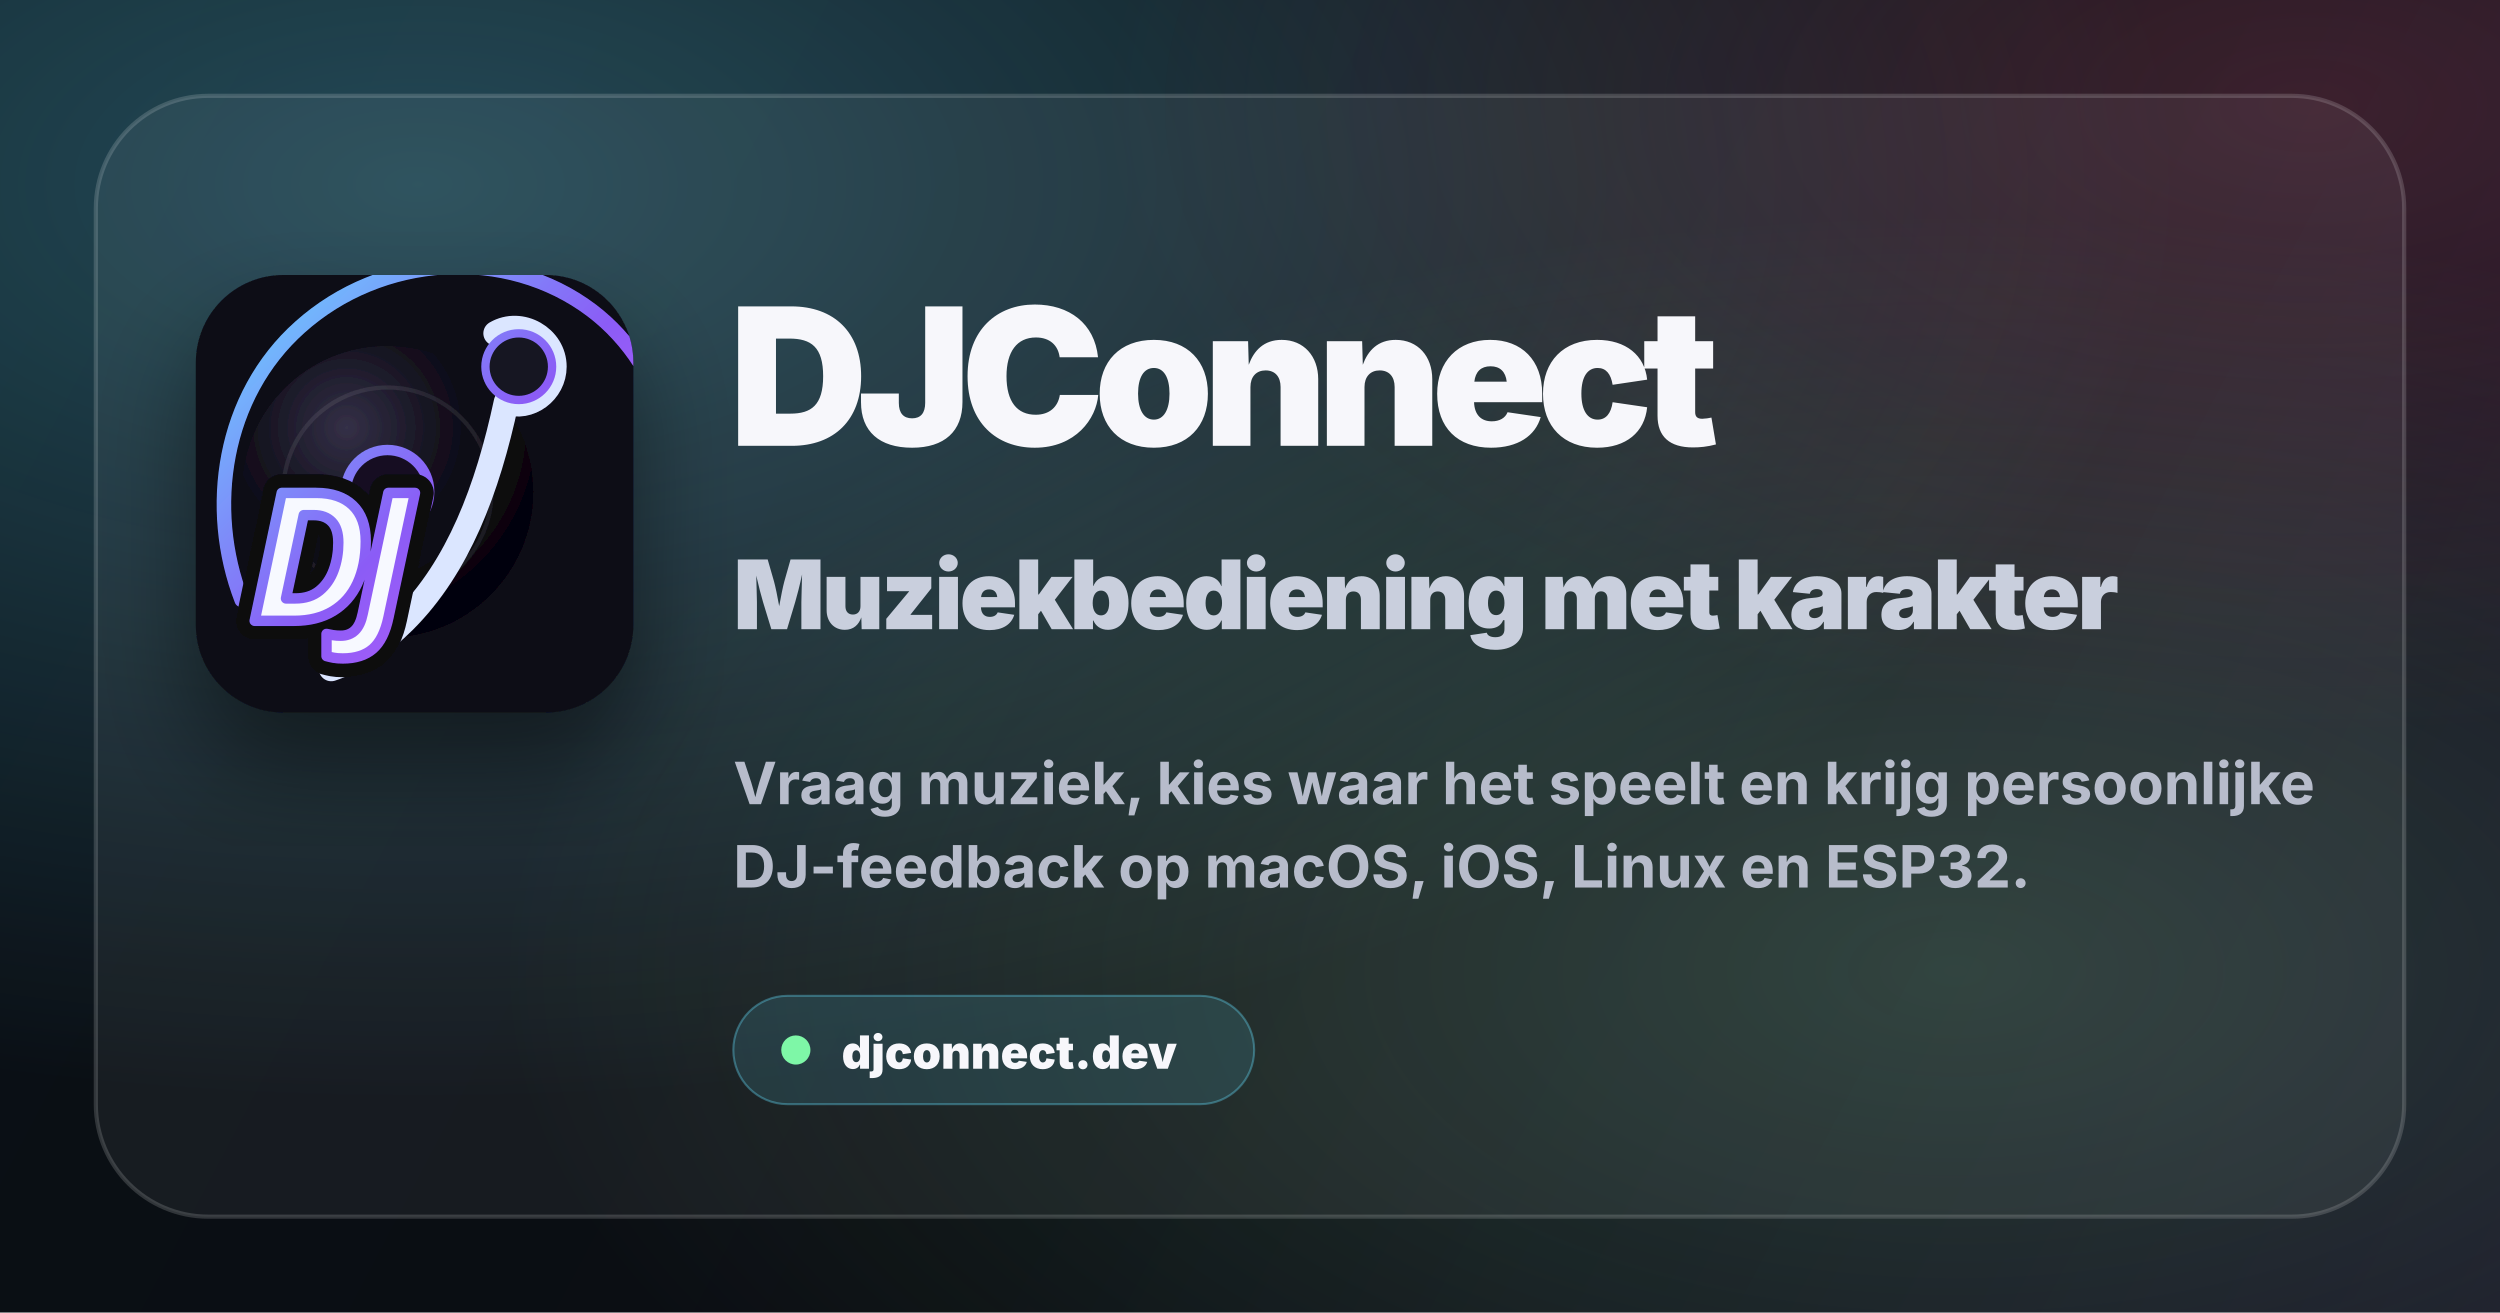
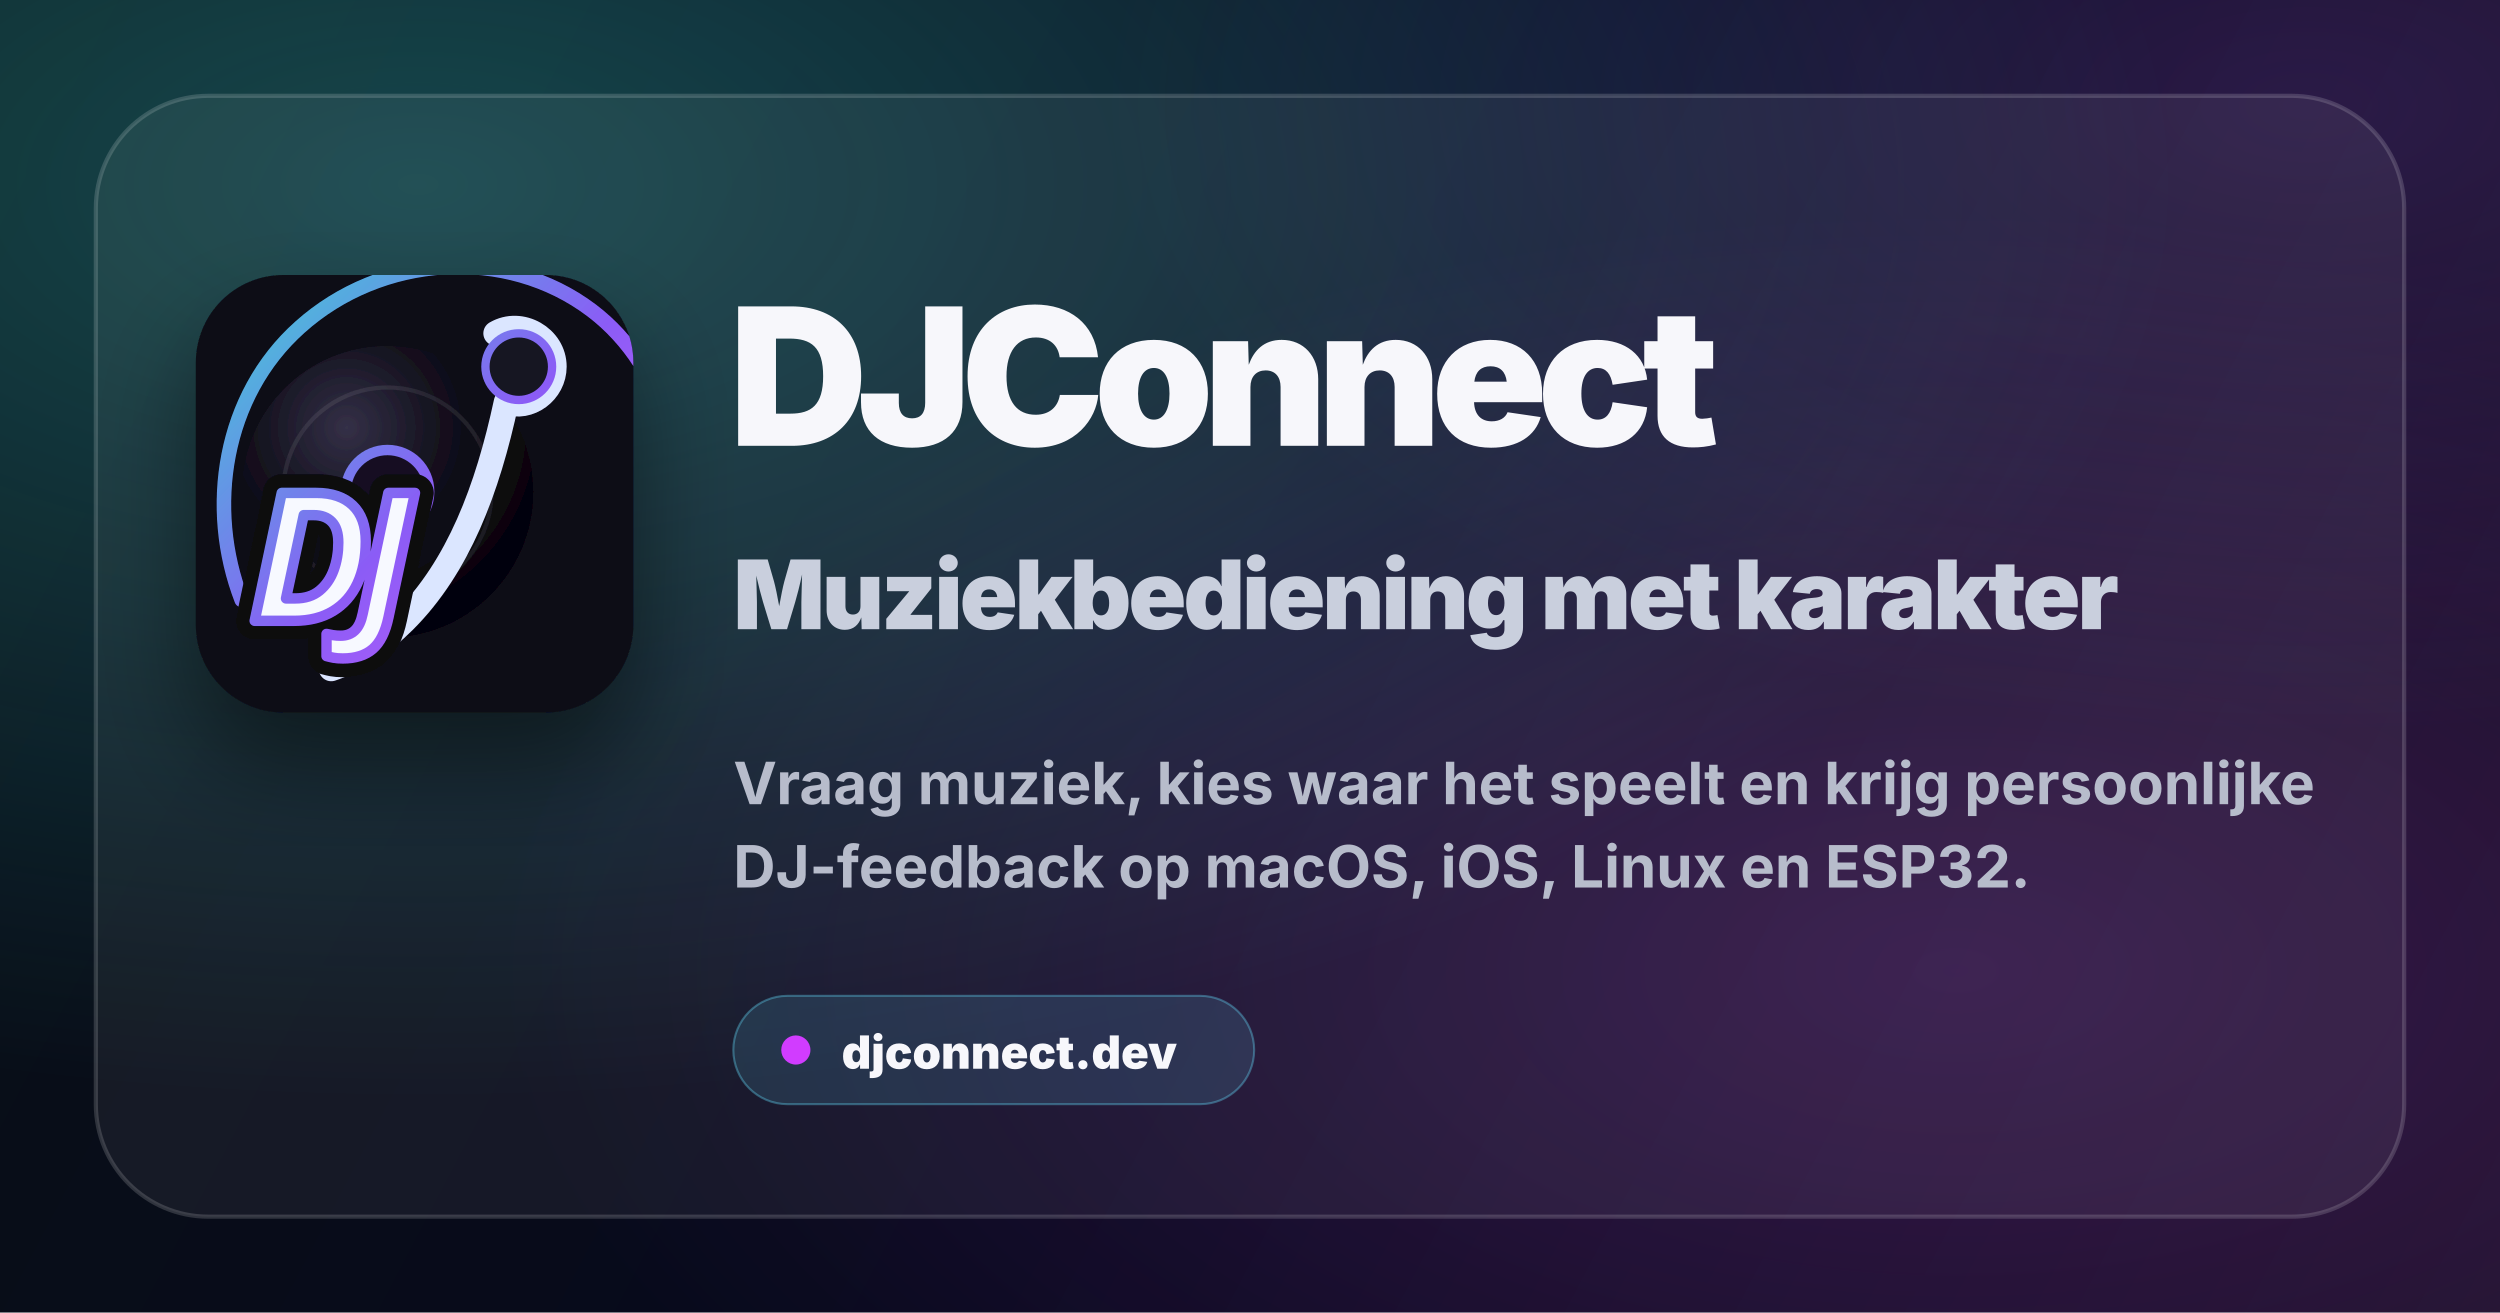
<svg xmlns="http://www.w3.org/2000/svg" width="1200" height="630" viewBox="0 0 1200 630" role="img" aria-labelledby="title desc">
  <defs>
    <linearGradient id="bg" x1="0" y1="0" x2="1200" y2="630" gradientUnits="userSpaceOnUse">
      <stop offset="0" stop-color="#091016" />
-       <stop offset="0.52" stop-color="#0b0d12" />
+       <stop offset="0.52" stop-color="#07091c" />
      <stop offset="1" stop-color="#191225" />
    </linearGradient>
    <radialGradient id="cyanGlow" cx="17%" cy="14%" r="70%">
-       <stop offset="0" stop-color="#66e0ff" stop-opacity="0.28" />
-       <stop offset="1" stop-color="#66e0ff" stop-opacity="0" />
+       <stop offset="0" stop-color="#38d7d2" stop-opacity="0.28" />
+       <stop offset="1" stop-color="#38d7d2" stop-opacity="0" />
    </radialGradient>
    <radialGradient id="greenGlow" cx="78%" cy="74%" r="58%">
-       <stop offset="0" stop-color="#7ef7a7" stop-opacity="0.18" />
-       <stop offset="1" stop-color="#7ef7a7" stop-opacity="0" />
+       <stop offset="0" stop-color="#d13cff" stop-opacity="0.18" />
+       <stop offset="1" stop-color="#d13cff" stop-opacity="0" />
    </radialGradient>
    <radialGradient id="pinkGlow" cx="92%" cy="8%" r="48%">
-       <stop offset="0" stop-color="#fb7185" stop-opacity="0.18" />
-       <stop offset="1" stop-color="#fb7185" stop-opacity="0" />
+       <stop offset="0" stop-color="#a855f7" stop-opacity="0.18" />
+       <stop offset="1" stop-color="#a855f7" stop-opacity="0" />
    </radialGradient>
    <linearGradient id="accent" x1="0" y1="0" x2="220" y2="220" gradientUnits="userSpaceOnUse">
-       <stop offset="0" stop-color="#66e0ff" />
+       <stop offset="0" stop-color="#38d7d2" />
      <stop offset="0.5" stop-color="#8b5cf6" />
      <stop offset="1" stop-color="#db5cff" />
    </linearGradient>
    <radialGradient id="vinyl" cx="36%" cy="28%" r="74%">
      <stop offset="0" stop-color="#343047" />
      <stop offset="0.44" stop-color="#13111d" />
      <stop offset="1" stop-color="#030207" />
    </radialGradient>
    <filter id="shadow" x="-20%" y="-20%" width="140%" height="150%">
      <feDropShadow dx="0" dy="26" stdDeviation="24" flood-color="#000" flood-opacity="0.46" />
    </filter>
    <clipPath id="iconClip">
      <rect width="210" height="210" rx="42" />
    </clipPath>
  </defs>
  <rect width="1200" height="630" fill="url(#bg)" />
  <rect width="1200" height="630" fill="url(#cyanGlow)" />
  <rect width="1200" height="630" fill="url(#greenGlow)" />
  <rect width="1200" height="630" fill="url(#pinkGlow)" />
  <rect x="46" y="46" width="1108" height="538" rx="54" fill="rgba(255,255,255,0.055)" stroke="rgba(255,255,255,0.16)" stroke-width="2" />
  <g transform="translate(94 132)" filter="url(#shadow)">
    <g clip-path="url(#iconClip)">
      <rect width="210" height="210" fill="#0b0815" />
      <circle cx="92" cy="104" r="70" fill="url(#vinyl)" />
      <circle cx="92" cy="104" r="50" fill="none" stroke="#fff" stroke-opacity="0.08" stroke-width="2" />
      <circle cx="92" cy="104" r="20" fill="#151023" stroke="url(#accent)" stroke-width="5" />
      <path d="M22 156C5 112 13 58 50 25c39-35 99-39 140-8 37 28 50 81 32 122" fill="none" stroke="url(#accent)" stroke-width="7" stroke-linecap="round" />
      <path d="M144 28c12-7 28 2 28 16 0 12-12 21-23 17-9 42-23 79-49 105-11 11-23 19-35 23" fill="none" stroke="#dbe6ff" stroke-width="12" stroke-linecap="round" stroke-linejoin="round" />
      <circle cx="155" cy="44" r="16" fill="#131522" stroke="url(#accent)" stroke-width="4" />
      <g font-family="Avenir Next, Arial Black, Impact, sans-serif" font-weight="900" font-style="italic">
        <text x="26" y="166" font-size="86" letter-spacing="-8" fill="#080711" stroke="#080711" stroke-width="18" stroke-linejoin="round">DJ</text>
        <text x="26" y="166" font-size="86" letter-spacing="-8" fill="#f7f9ff" stroke="url(#accent)" stroke-width="5" stroke-linejoin="round">DJ</text>
      </g>
    </g>
  </g>
  <g font-family="Inter, Avenir Next, Segoe UI, Arial, sans-serif">
    <text x="350" y="214" font-size="92" font-weight="900" letter-spacing="-5" fill="#f7f7fb">DJConnect</text>
    <text x="352" y="302" font-size="46" font-weight="850" letter-spacing="-1.5" fill="#c9cfdd">Muziekbediening met karakter</text>
    <text x="352" y="386" font-size="28" font-weight="650" fill="#b7bccb">Vraag muziek, kies waar het speelt en krijg persoonlijke</text>
    <text x="352" y="426" font-size="28" font-weight="650" fill="#b7bccb">DJ-feedback op macOS, iOS, Linux en ESP32.</text>
  </g>
  <g transform="translate(352 478)">
    <rect width="250" height="52" rx="26" fill="rgba(102,224,255,0.13)" stroke="rgba(102,224,255,0.35)" />
-     <circle cx="30" cy="26" r="7" fill="#7ef7a7" />
+     <circle cx="30" cy="26" r="7" fill="#d13cff" />
    <text x="52" y="35" font-family="Inter, Avenir Next, Segoe UI, Arial, sans-serif" font-size="22" font-weight="850" fill="#f7f7fb">djconnect.dev</text>
  </g>
</svg>
